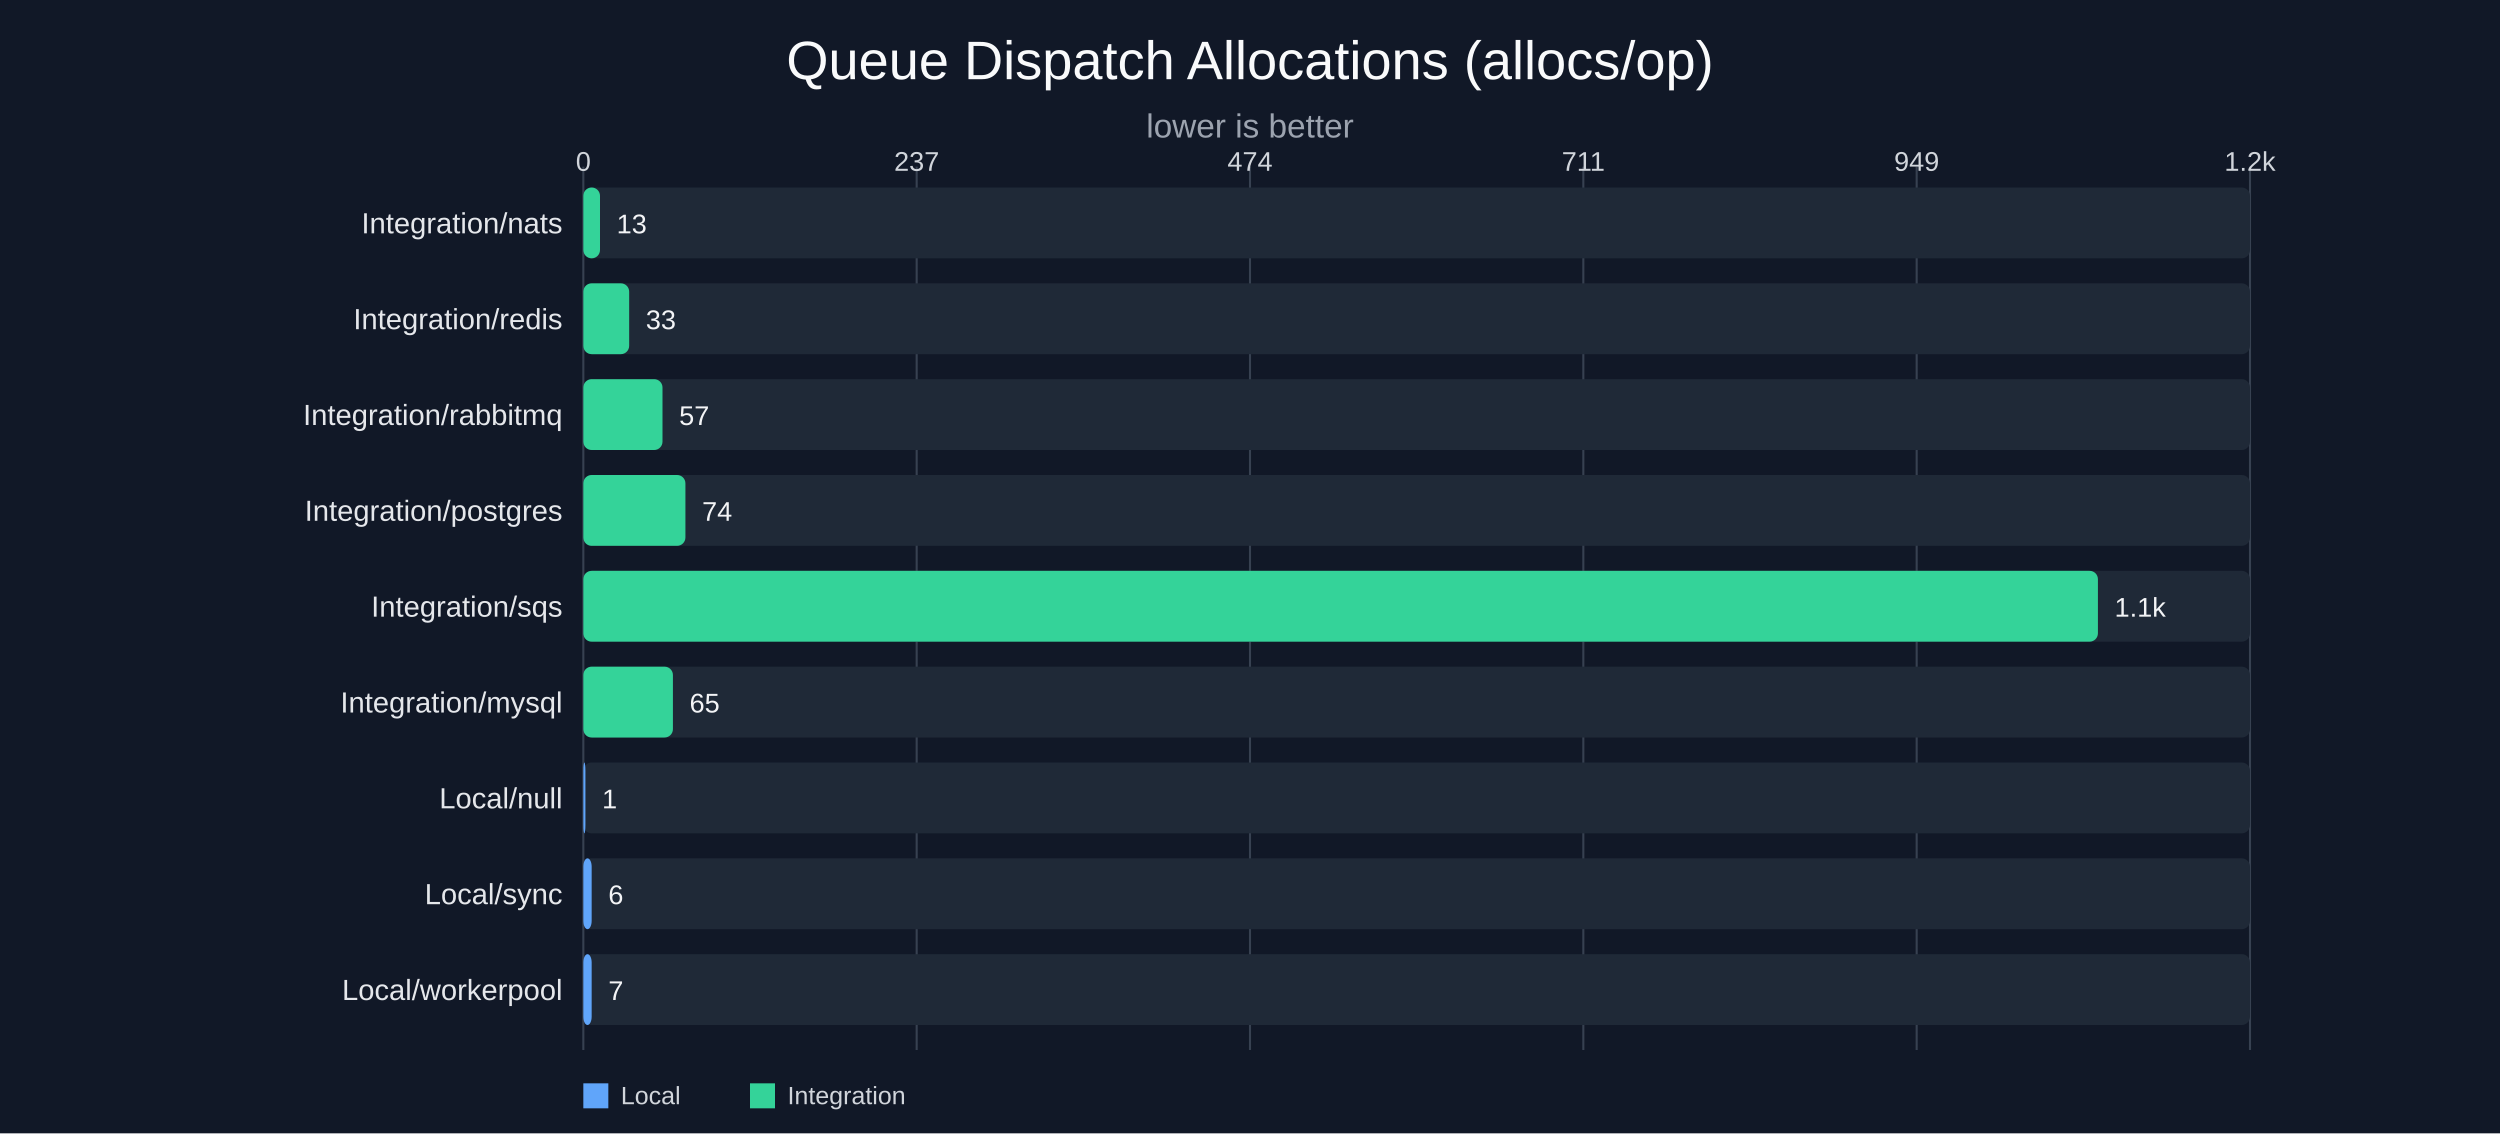
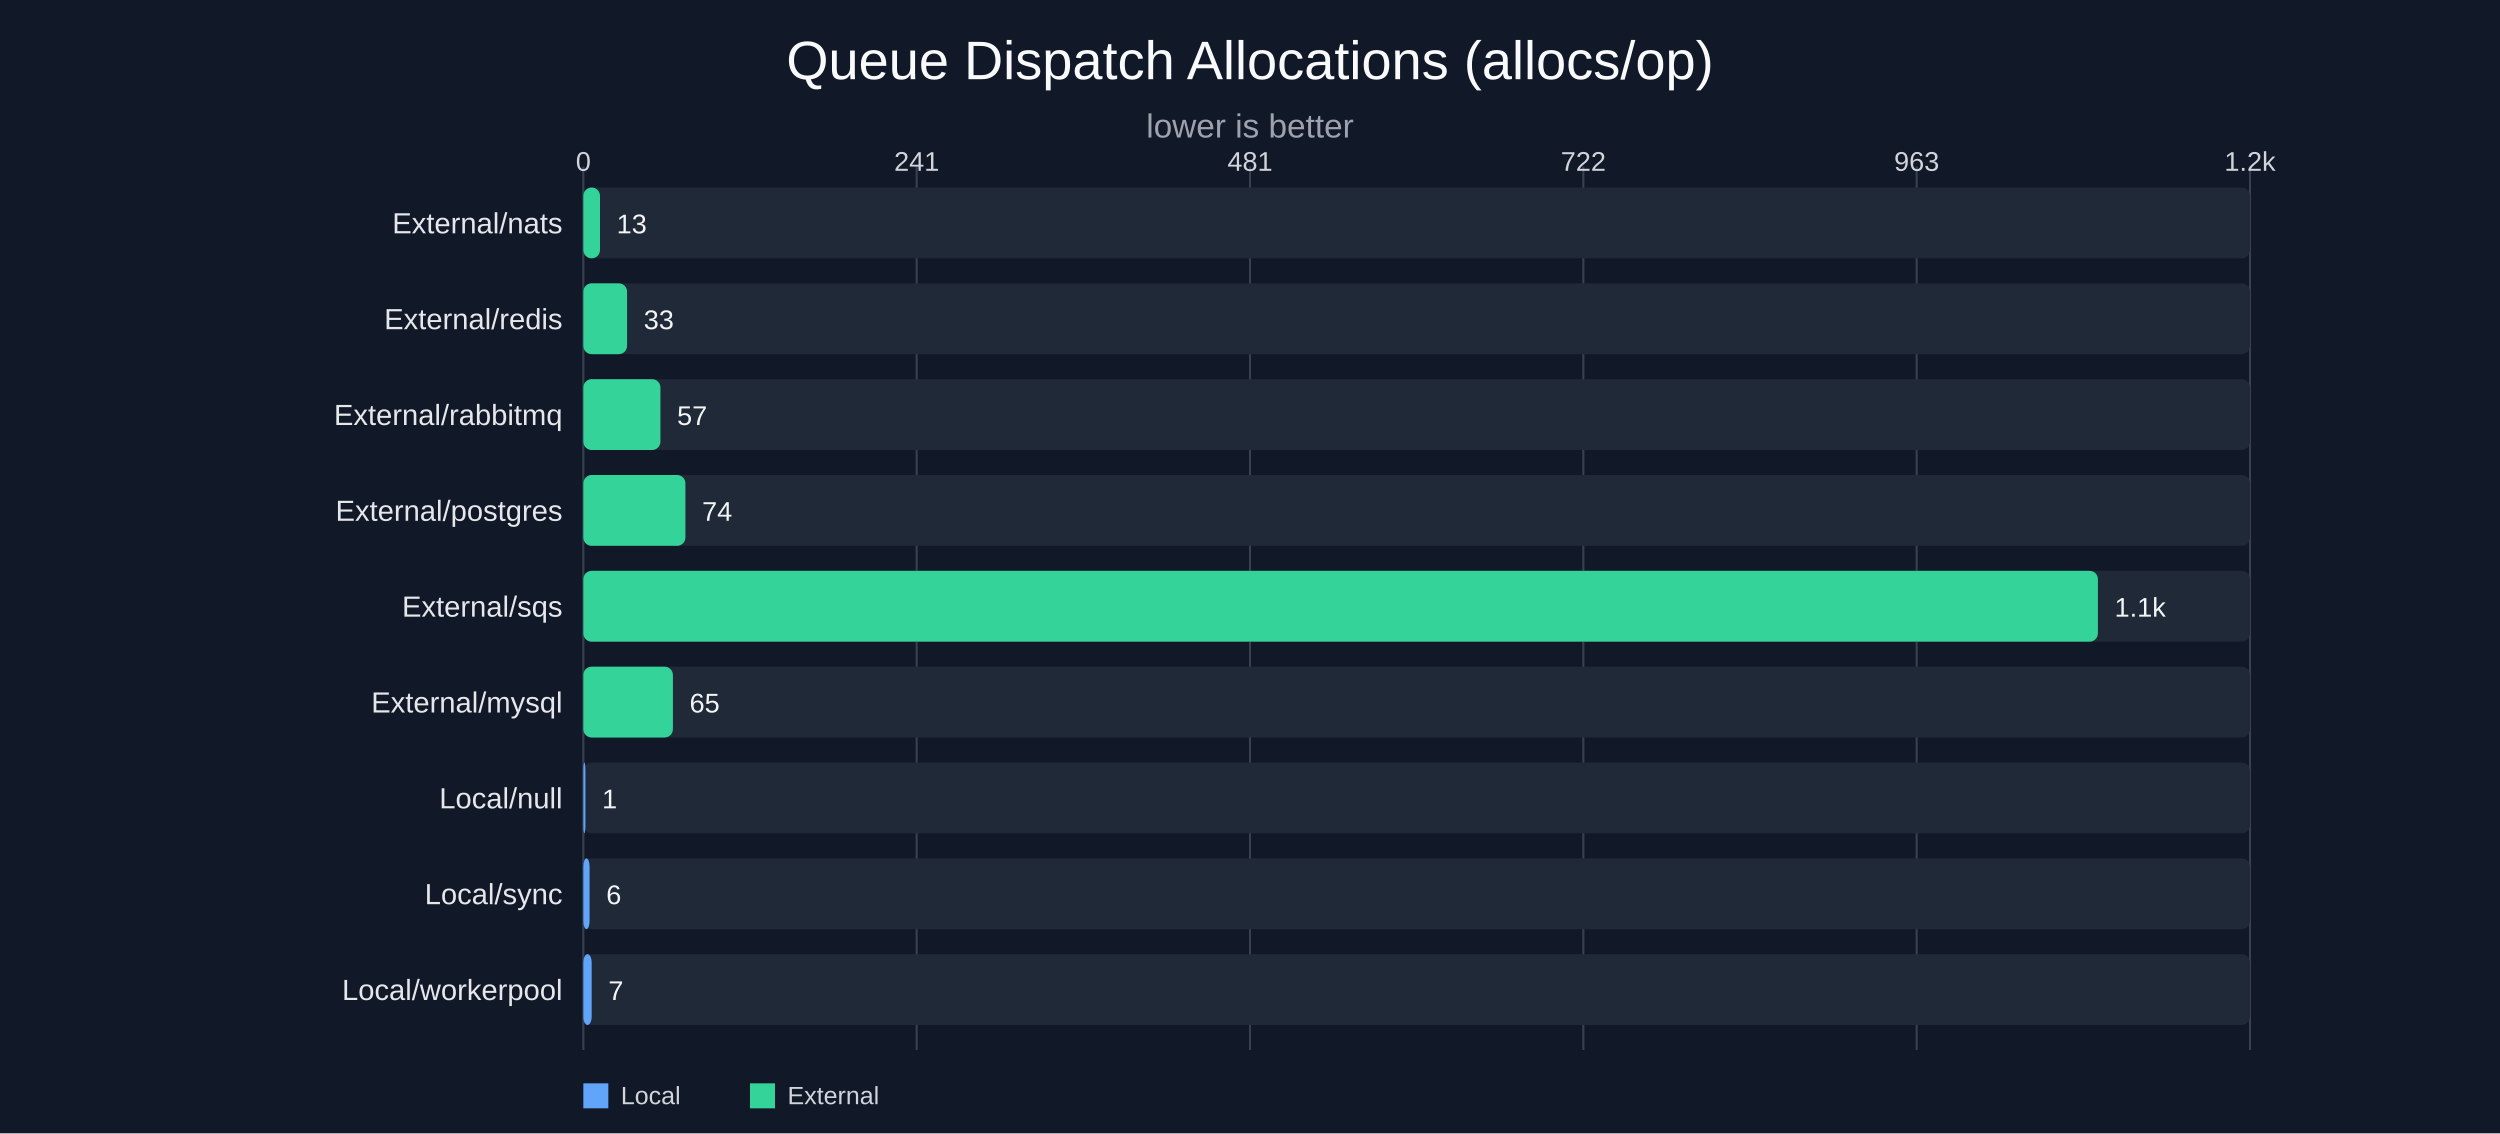
<svg xmlns="http://www.w3.org/2000/svg" width="1200" height="544" viewBox="0 0 1200 544">
  <rect width="100%" height="100%" fill="#111827" />
  <text x="600" y="38" text-anchor="middle" fill="#f9fafb" font-size="26" font-family="Arial, sans-serif">Queue Dispatch Allocations (allocs/op)</text>
  <text x="600" y="66" text-anchor="middle" fill="#9ca3af" font-size="16" font-family="Arial, sans-serif">lower is better</text>
  <line x1="280" y1="80" x2="280" y2="504" stroke="#374151" stroke-width="1" />
  <text x="280" y="82" text-anchor="middle" fill="#d1d5db" font-size="13" font-family="Arial, sans-serif">0</text>
  <line x1="440" y1="80" x2="440" y2="504" stroke="#374151" stroke-width="1" />
-   <text x="440" y="82" text-anchor="middle" fill="#d1d5db" font-size="13" font-family="Arial, sans-serif">237</text>
+   <text x="440" y="82" text-anchor="middle" fill="#d1d5db" font-size="13" font-family="Arial, sans-serif">241</text>
  <line x1="600" y1="80" x2="600" y2="504" stroke="#374151" stroke-width="1" />
-   <text x="600" y="82" text-anchor="middle" fill="#d1d5db" font-size="13" font-family="Arial, sans-serif">474</text>
+   <text x="600" y="82" text-anchor="middle" fill="#d1d5db" font-size="13" font-family="Arial, sans-serif">481</text>
  <line x1="760" y1="80" x2="760" y2="504" stroke="#374151" stroke-width="1" />
-   <text x="760" y="82" text-anchor="middle" fill="#d1d5db" font-size="13" font-family="Arial, sans-serif">711</text>
+   <text x="760" y="82" text-anchor="middle" fill="#d1d5db" font-size="13" font-family="Arial, sans-serif">722</text>
  <line x1="920" y1="80" x2="920" y2="504" stroke="#374151" stroke-width="1" />
-   <text x="920" y="82" text-anchor="middle" fill="#d1d5db" font-size="13" font-family="Arial, sans-serif">949</text>
+   <text x="920" y="82" text-anchor="middle" fill="#d1d5db" font-size="13" font-family="Arial, sans-serif">963</text>
  <line x1="1080" y1="80" x2="1080" y2="504" stroke="#374151" stroke-width="1" />
  <text x="1080" y="82" text-anchor="middle" fill="#d1d5db" font-size="13" font-family="Arial, sans-serif">1.2k</text>
  <rect x="280" y="90" width="800" height="34" rx="4" fill="#1f2937" />
  <rect x="280" y="90" width="8" height="34" rx="4" fill="#34d399" />
-   <text x="270" y="112" text-anchor="end" fill="#e5e7eb" font-size="14" font-family="Arial, sans-serif">Integration/nats</text>
+   <text x="270" y="112" text-anchor="end" fill="#e5e7eb" font-size="14" font-family="Arial, sans-serif">External/nats</text>
  <text x="296" y="112" text-anchor="start" fill="#f3f4f6" font-size="13" font-family="Arial, sans-serif">13</text>
  <rect x="280" y="136" width="800" height="34" rx="4" fill="#1f2937" />
-   <rect x="280" y="136" width="22" height="34" rx="4" fill="#34d399" />
-   <text x="270" y="158" text-anchor="end" fill="#e5e7eb" font-size="14" font-family="Arial, sans-serif">Integration/redis</text>
-   <text x="310" y="158" text-anchor="start" fill="#f3f4f6" font-size="13" font-family="Arial, sans-serif">33</text>
+   <rect x="280" y="136" width="21" height="34" rx="4" fill="#34d399" />
+   <text x="270" y="158" text-anchor="end" fill="#e5e7eb" font-size="14" font-family="Arial, sans-serif">External/redis</text>
+   <text x="309" y="158" text-anchor="start" fill="#f3f4f6" font-size="13" font-family="Arial, sans-serif">33</text>
  <rect x="280" y="182" width="800" height="34" rx="4" fill="#1f2937" />
-   <rect x="280" y="182" width="38" height="34" rx="4" fill="#34d399" />
-   <text x="270" y="204" text-anchor="end" fill="#e5e7eb" font-size="14" font-family="Arial, sans-serif">Integration/rabbitmq</text>
-   <text x="326" y="204" text-anchor="start" fill="#f3f4f6" font-size="13" font-family="Arial, sans-serif">57</text>
+   <rect x="280" y="182" width="37" height="34" rx="4" fill="#34d399" />
+   <text x="270" y="204" text-anchor="end" fill="#e5e7eb" font-size="14" font-family="Arial, sans-serif">External/rabbitmq</text>
+   <text x="325" y="204" text-anchor="start" fill="#f3f4f6" font-size="13" font-family="Arial, sans-serif">57</text>
  <rect x="280" y="228" width="800" height="34" rx="4" fill="#1f2937" />
  <rect x="280" y="228" width="49" height="34" rx="4" fill="#34d399" />
-   <text x="270" y="250" text-anchor="end" fill="#e5e7eb" font-size="14" font-family="Arial, sans-serif">Integration/postgres</text>
+   <text x="270" y="250" text-anchor="end" fill="#e5e7eb" font-size="14" font-family="Arial, sans-serif">External/postgres</text>
  <text x="337" y="250" text-anchor="start" fill="#f3f4f6" font-size="13" font-family="Arial, sans-serif">74</text>
  <rect x="280" y="274" width="800" height="34" rx="4" fill="#1f2937" />
  <rect x="280" y="274" width="727" height="34" rx="4" fill="#34d399" />
-   <text x="270" y="296" text-anchor="end" fill="#e5e7eb" font-size="14" font-family="Arial, sans-serif">Integration/sqs</text>
+   <text x="270" y="296" text-anchor="end" fill="#e5e7eb" font-size="14" font-family="Arial, sans-serif">External/sqs</text>
  <text x="1015" y="296" text-anchor="start" fill="#f3f4f6" font-size="13" font-family="Arial, sans-serif">1.1k</text>
  <rect x="280" y="320" width="800" height="34" rx="4" fill="#1f2937" />
  <rect x="280" y="320" width="43" height="34" rx="4" fill="#34d399" />
-   <text x="270" y="342" text-anchor="end" fill="#e5e7eb" font-size="14" font-family="Arial, sans-serif">Integration/mysql</text>
+   <text x="270" y="342" text-anchor="end" fill="#e5e7eb" font-size="14" font-family="Arial, sans-serif">External/mysql</text>
  <text x="331" y="342" text-anchor="start" fill="#f3f4f6" font-size="13" font-family="Arial, sans-serif">65</text>
  <rect x="280" y="366" width="800" height="34" rx="4" fill="#1f2937" />
  <rect x="280" y="366" width="1" height="34" rx="4" fill="#60a5fa" />
  <text x="270" y="388" text-anchor="end" fill="#e5e7eb" font-size="14" font-family="Arial, sans-serif">Local/null</text>
  <text x="289" y="388" text-anchor="start" fill="#f3f4f6" font-size="13" font-family="Arial, sans-serif">1</text>
  <rect x="280" y="412" width="800" height="34" rx="4" fill="#1f2937" />
-   <rect x="280" y="412" width="4" height="34" rx="4" fill="#60a5fa" />
+   <rect x="280" y="412" width="3" height="34" rx="4" fill="#60a5fa" />
  <text x="270" y="434" text-anchor="end" fill="#e5e7eb" font-size="14" font-family="Arial, sans-serif">Local/sync</text>
-   <text x="292" y="434" text-anchor="start" fill="#f3f4f6" font-size="13" font-family="Arial, sans-serif">6</text>
+   <text x="291" y="434" text-anchor="start" fill="#f3f4f6" font-size="13" font-family="Arial, sans-serif">6</text>
  <rect x="280" y="458" width="800" height="34" rx="4" fill="#1f2937" />
  <rect x="280" y="458" width="4" height="34" rx="4" fill="#60a5fa" />
  <text x="270" y="480" text-anchor="end" fill="#e5e7eb" font-size="14" font-family="Arial, sans-serif">Local/workerpool</text>
  <text x="292" y="480" text-anchor="start" fill="#f3f4f6" font-size="13" font-family="Arial, sans-serif">7</text>
  <rect x="280" y="520" width="12" height="12" fill="#60a5fa" />
  <text x="298" y="530" fill="#d1d5db" font-size="12" font-family="Arial, sans-serif">Local</text>
  <rect x="360" y="520" width="12" height="12" fill="#34d399" />
-   <text x="378" y="530" fill="#d1d5db" font-size="12" font-family="Arial, sans-serif">Integration</text>
+   <text x="378" y="530" fill="#d1d5db" font-size="12" font-family="Arial, sans-serif">External</text>
</svg>
